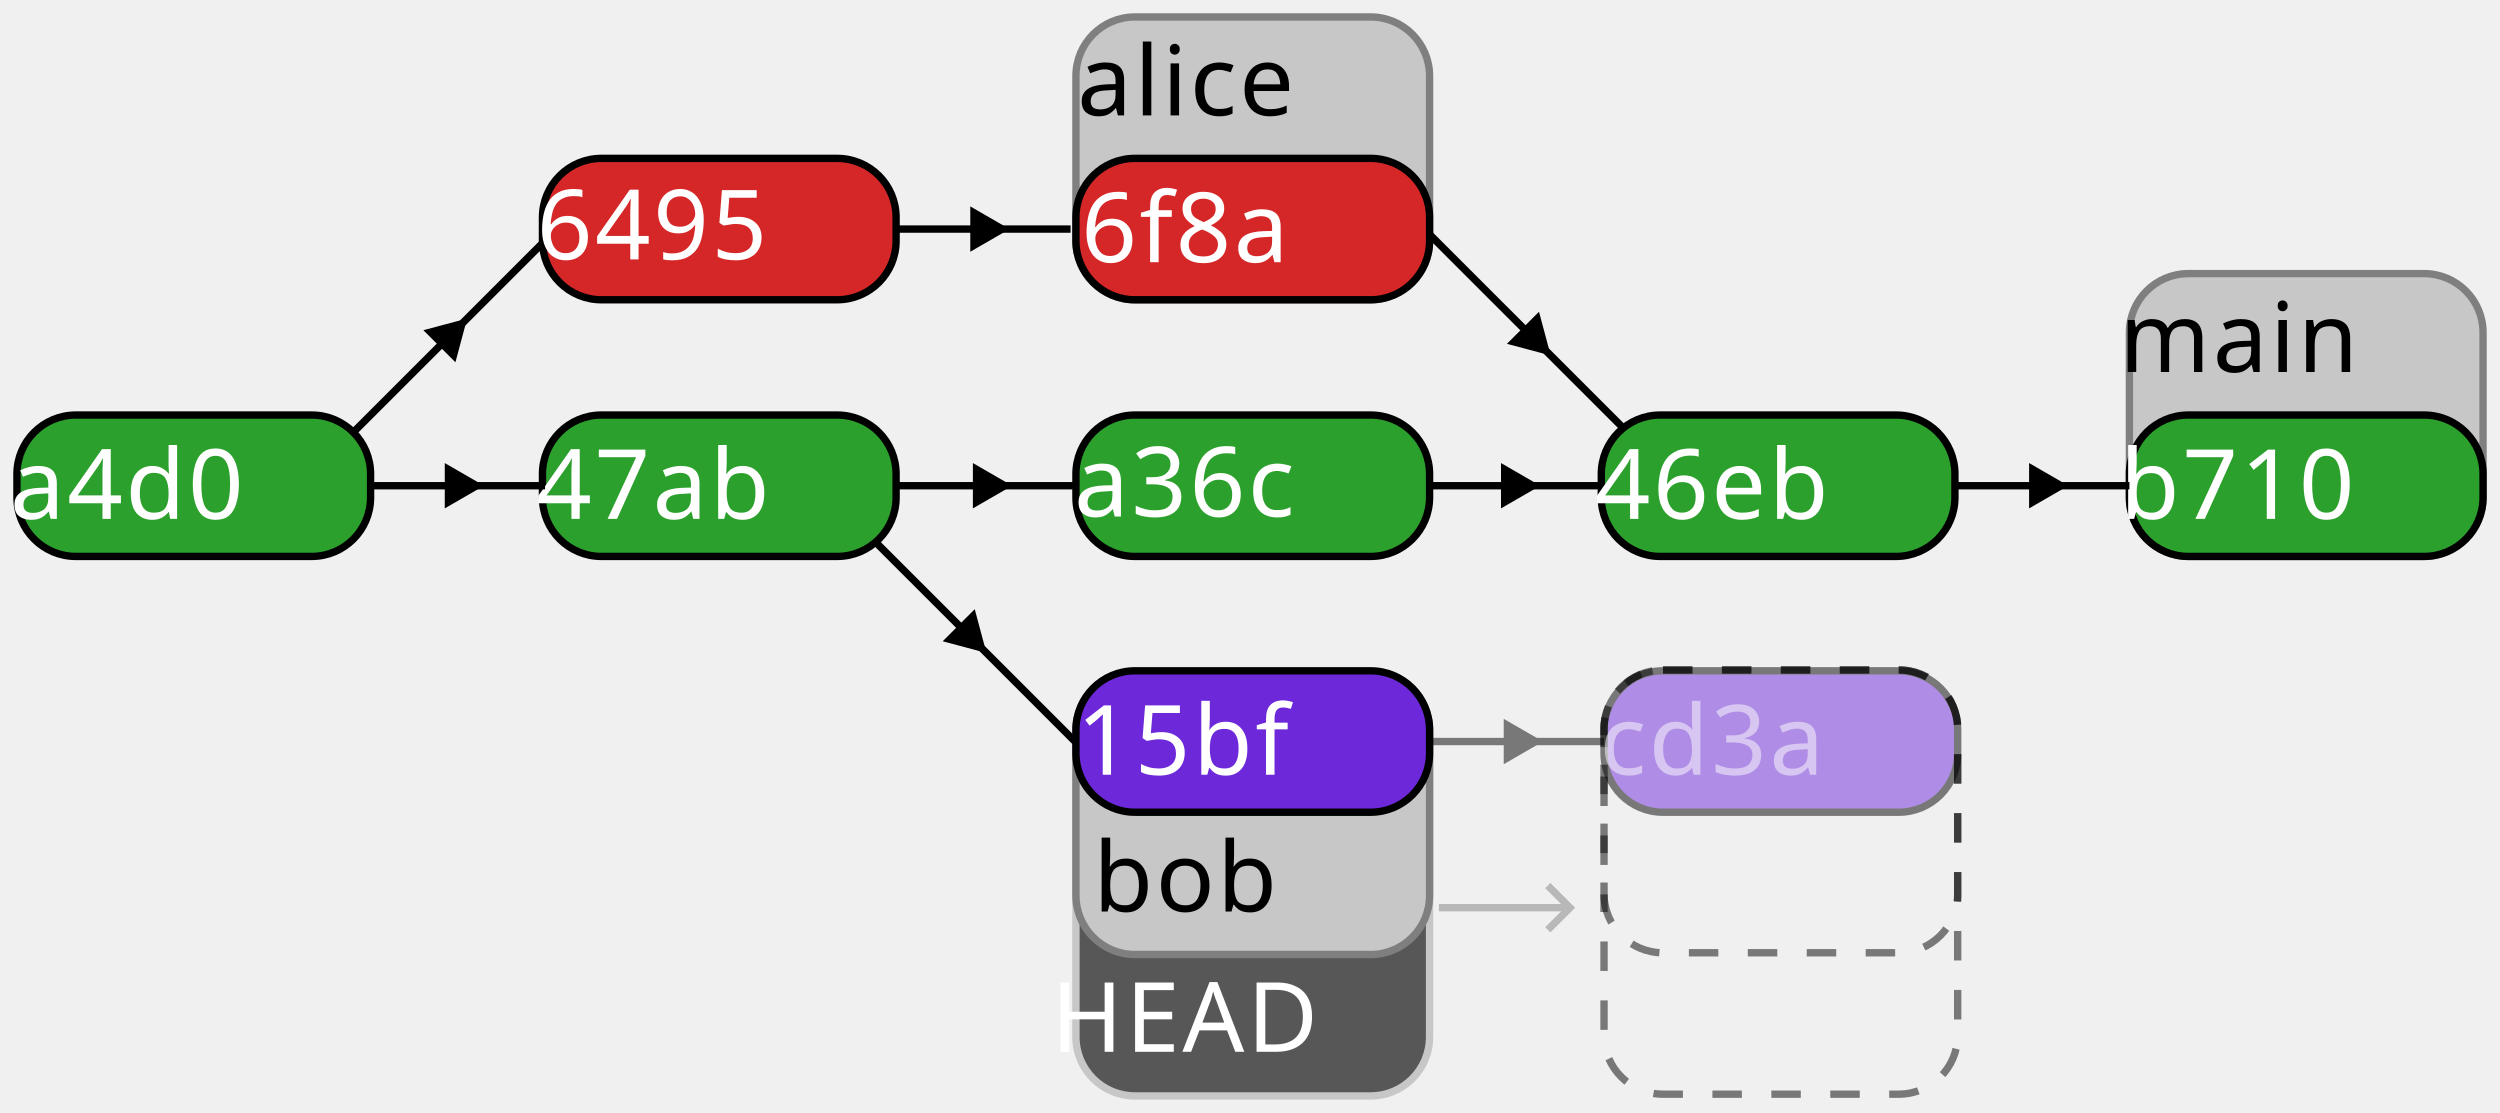
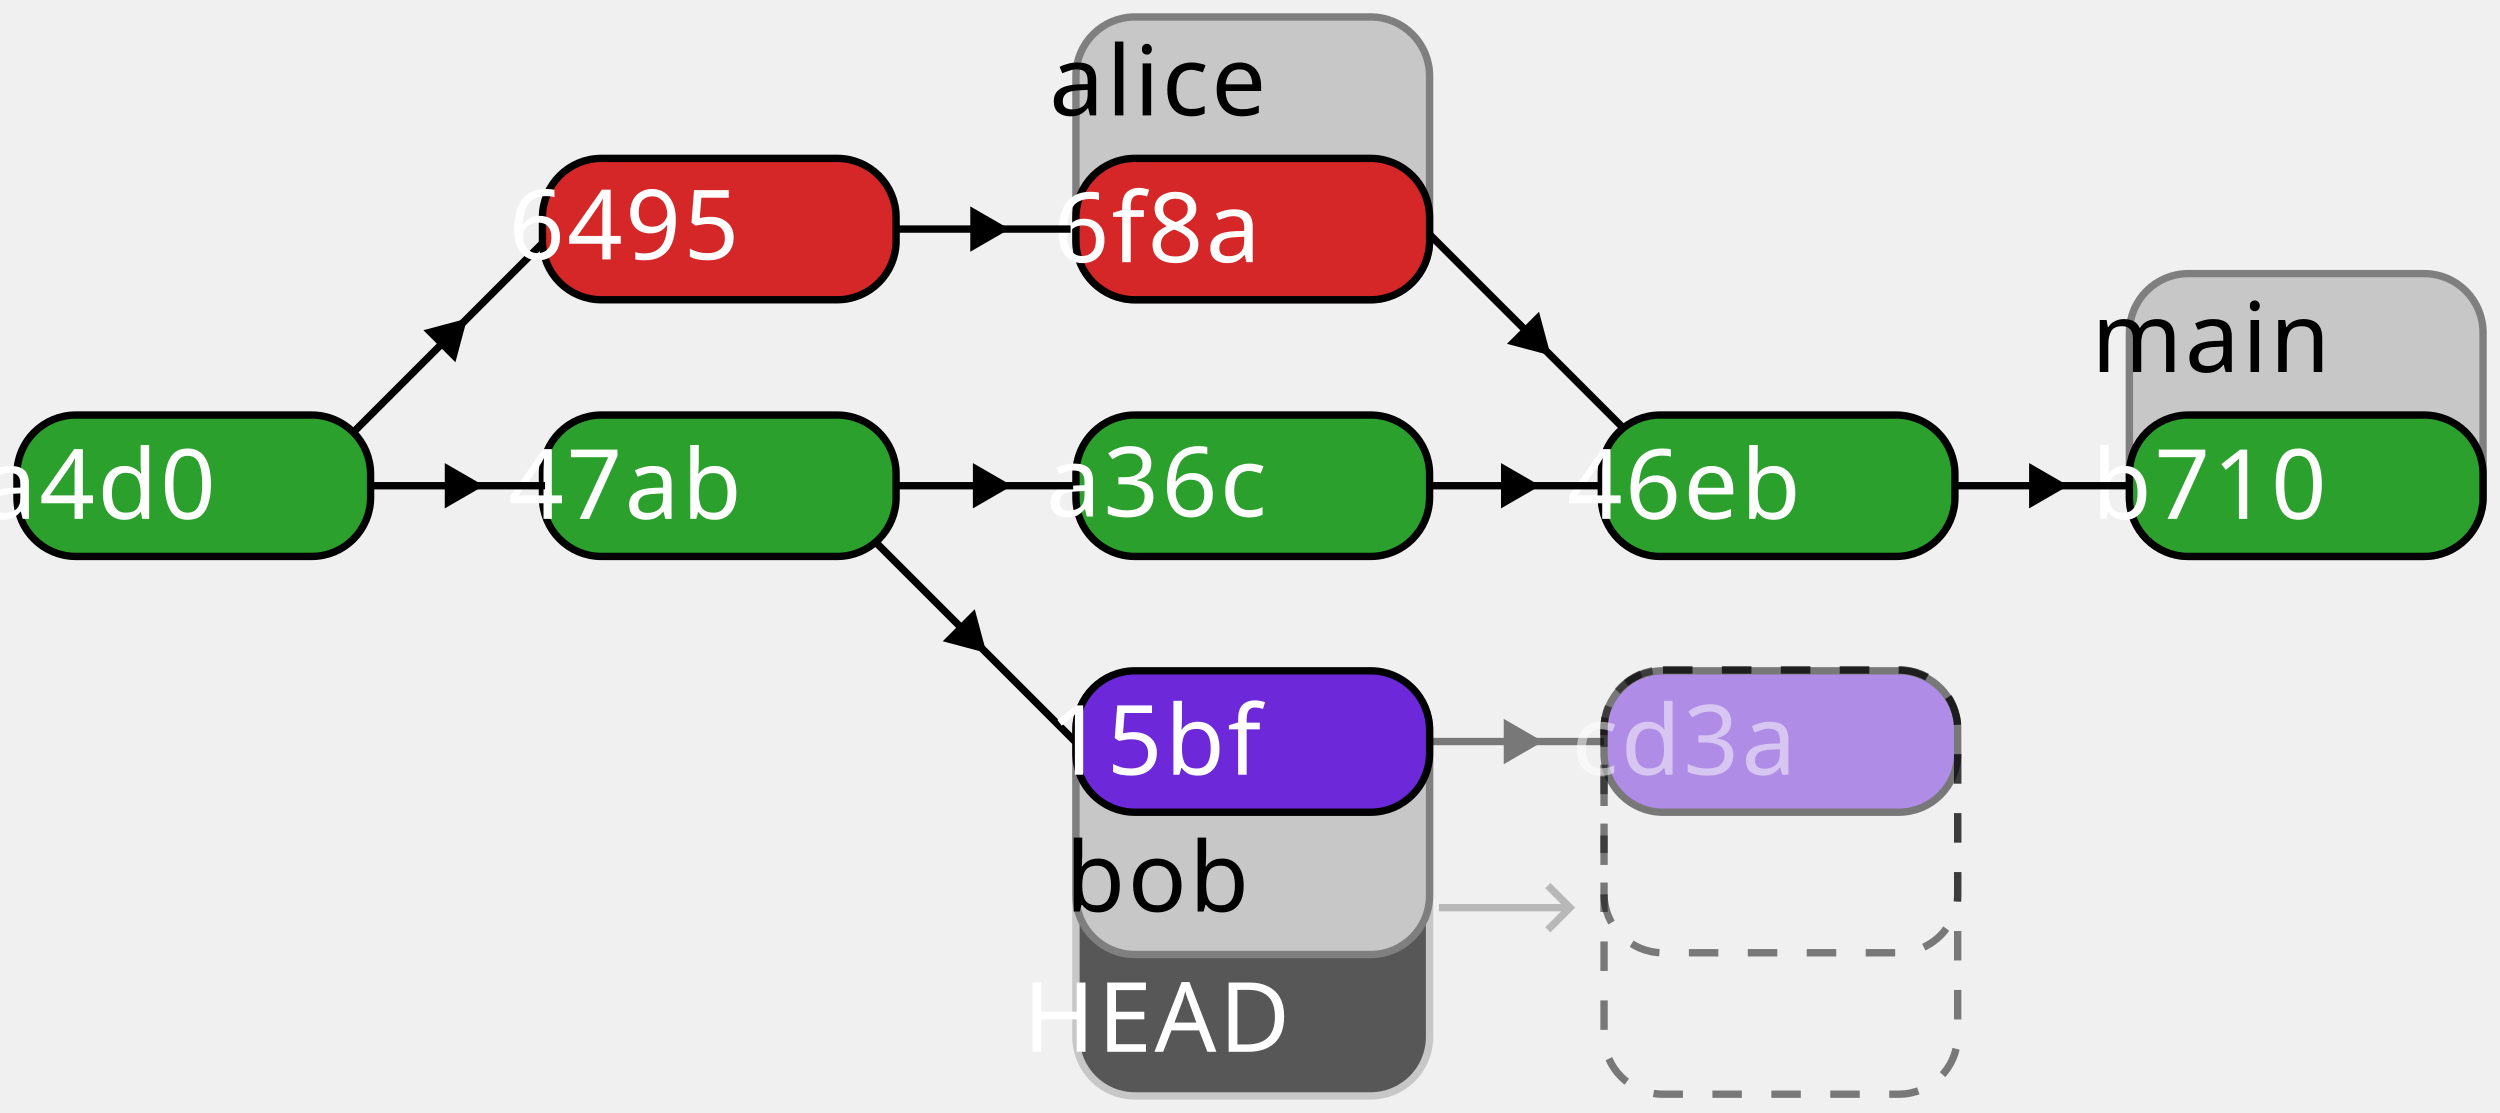
<svg xmlns="http://www.w3.org/2000/svg" width="169.661mm" height="75.525mm" viewBox="0 0 169.661 75.525" version="1.1" id="svg1">
  <defs id="defs1">
    <marker style="overflow:visible" id="ArrowWide" refX="0" refY="0" orient="auto-start-reverse" markerWidth="1" markerHeight="1" viewBox="0 0 1 1" preserveAspectRatio="xMidYMid">
      <path style="fill:none;stroke:context-stroke;stroke-width:1;stroke-linecap:butt" d="M 3,-3 0,0 3,3" transform="rotate(180,0.125,0)" id="path1" />
    </marker>
    <marker style="overflow:visible" id="Triangle" refX="0" refY="0" orient="auto-start-reverse" markerWidth="1" markerHeight="1" viewBox="0 0 1 1" preserveAspectRatio="xMidYMid">
      <path transform="scale(0.5)" style="fill:context-stroke;fill-rule:evenodd;stroke:context-stroke;stroke-width:1pt" d="M 5.77,0 -2.88,5 V -5 Z" id="path135" />
    </marker>
    <marker style="overflow:visible" id="Triangle-6" refX="0" refY="0" orient="auto-start-reverse" markerWidth="1" markerHeight="1" viewBox="0 0 1 1" preserveAspectRatio="xMidYMid">
      <path transform="scale(0.5)" style="fill:context-stroke;fill-rule:evenodd;stroke:context-stroke;stroke-width:1pt" d="M 5.77,0 -2.88,5 V -5 Z" id="path135-0" />
    </marker>
    <marker style="overflow:visible" id="Triangle-0" refX="0" refY="0" orient="auto-start-reverse" markerWidth="1" markerHeight="1" viewBox="0 0 1 1" preserveAspectRatio="xMidYMid">
      <path transform="scale(0.5)" style="fill:context-stroke;fill-rule:evenodd;stroke:context-stroke;stroke-width:1pt" d="M 5.77,0 -2.88,5 V -5 Z" id="path135-2" />
    </marker>
    <marker style="overflow:visible" id="Triangle-0-7" refX="0" refY="0" orient="auto-start-reverse" markerWidth="1" markerHeight="1" viewBox="0 0 1 1" preserveAspectRatio="xMidYMid">
      <path transform="scale(0.5)" style="fill:context-stroke;fill-rule:evenodd;stroke:context-stroke;stroke-width:1pt" d="M 5.77,0 -2.88,5 V -5 Z" id="path135-2-3" />
    </marker>
  </defs>
  <g id="layer1" transform="translate(-18.5295,-88.03162)">
-     <rect style="opacity:0.5;fill:none;stroke:#000000;stroke-width:0.5;stroke-dasharray:2,2;stroke-dashoffset:0" id="rect14" width="24" height="28.791" x="127.386" y="133.497" rx="4" ry="4" />
-     <rect style="opacity:0.5;fill:none;stroke:#000000;stroke-width:0.5;stroke-dasharray:2,2;stroke-dashoffset:0" id="rect15" width="24" height="19.194" x="127.386" y="133.497" rx="4" ry="4" />
-     <rect style="fill:#575757;stroke:#c7c7c7;stroke-width:0.5;stroke-dasharray:none" id="rect10" width="24" height="28.791" x="91.547" y="133.615" rx="4" ry="4" />
-     <rect style="fill:#c7c7c7;stroke:#7f7f7f;stroke-width:0.5;stroke-dasharray:none" id="rect9" width="24" height="19.194" x="91.547" y="133.615" rx="4" ry="4" />
-     <rect style="fill:#c7c7c7;stroke:#7f7f7f;stroke-width:0.5;stroke-dasharray:none" id="rect8" width="24" height="19.194" x="91.547" y="89.182" rx="4" ry="4" />
-     <text xml:space="preserve" style="font-style:normal;font-variant:normal;font-weight:normal;font-stretch:normal;font-size:6.6px;line-height:1;font-family:'Source Code Pro';-inkscape-font-specification:'Source Code Pro, Normal';font-variant-ligatures:normal;font-variant-caps:normal;font-variant-numeric:normal;font-variant-east-asian:normal;text-align:center;letter-spacing:0.178px;word-spacing:2.54px;writing-mode:lr-tb;direction:ltr;text-anchor:middle;fill:#ffee99;stroke:#000000;stroke-width:0.3;stroke-dasharray:none" x="103.538" y="95.877" id="text8" transform="scale(1.000158,0.9998419)">
-       <tspan id="tspan8" style="font-style:normal;font-variant:normal;font-weight:normal;font-stretch:normal;font-size:6.6px;font-family:'Source Code Pro';-inkscape-font-specification:'Source Code Pro, Normal';font-variant-ligatures:normal;font-variant-caps:normal;font-variant-numeric:normal;font-variant-east-asian:normal;text-align:center;text-anchor:middle;fill:#000000;stroke:none;stroke-width:0.3" x="103.627" y="95.877">alice</tspan>
-     </text>
-     <rect style="fill:#c7c7c7;stroke:#7f7f7f;stroke-width:0.5;stroke-dasharray:none" id="rect7" width="24" height="19.194" x="163.04" y="106.6" rx="4" ry="4" />
-     <path style="fill:#000000;stroke:#000000;stroke-width:0.5;stroke-dasharray:none;marker-mid:url(#Triangle)" d="m 115.184,103.577 7.328,7.326 7.328,7.326" id="path5" />
-     <path style="fill:#000000;stroke:#000000;stroke-width:0.5;stroke-dasharray:none;marker-mid:url(#Triangle)" d="m 76.891,123.763 7.328,7.326 7.328,7.326" id="path6" />
-     <rect style="fill:#6d28d9;stroke:#000000;stroke-width:0.5;stroke-dasharray:none" id="rect6" width="24" height="9.597" x="91.547" y="133.556" rx="4" ry="4" />
-     <text xml:space="preserve" style="font-style:normal;font-variant:normal;font-weight:normal;font-stretch:normal;font-size:6.6px;line-height:1;font-family:'Source Code Pro';-inkscape-font-specification:'Source Code Pro, Normal';font-variant-ligatures:normal;font-variant-caps:normal;font-variant-numeric:normal;font-variant-east-asian:normal;text-align:center;letter-spacing:0.178px;word-spacing:2.54px;writing-mode:lr-tb;direction:ltr;text-anchor:middle;fill:#ffffff;stroke:#000000;stroke-width:0.3;stroke-dasharray:none" x="103.335" y="140.628" id="text6" transform="scale(1.000158,0.9998418)">
-       <tspan id="tspan6" style="font-style:normal;font-variant:normal;font-weight:normal;font-stretch:normal;font-size:6.6px;font-family:'Source Code Pro';-inkscape-font-specification:'Source Code Pro, Normal';font-variant-ligatures:normal;font-variant-caps:normal;font-variant-numeric:normal;font-variant-east-asian:normal;text-align:center;text-anchor:middle;fill:#ffffff;stroke:none;stroke-width:0.3" x="103.423" y="140.628">15bf</tspan>
-     </text>
-     <rect style="fill:#2ca02c;stroke:#000000;stroke-width:0.5;stroke-dasharray:none" id="rect2-6" width="24" height="9.597" x="91.547" y="116.197" rx="4" ry="4" />
-     <text xml:space="preserve" style="font-style:normal;font-variant:normal;font-weight:normal;font-stretch:normal;font-size:6.6px;line-height:1;font-family:'Source Code Pro';-inkscape-font-specification:'Source Code Pro, Normal';font-variant-ligatures:normal;font-variant-caps:normal;font-variant-numeric:normal;font-variant-east-asian:normal;text-align:center;letter-spacing:0.178px;word-spacing:2.54px;writing-mode:lr-tb;direction:ltr;text-anchor:middle;fill:#ffffff;stroke:#000000;stroke-width:0.3;stroke-dasharray:none" x="103.446" y="123.105" id="text2-1" transform="scale(1.000158,0.9998418)">
-       <tspan id="tspan2-8" style="font-style:normal;font-variant:normal;font-weight:normal;font-stretch:normal;font-size:6.6px;font-family:'Source Code Pro';-inkscape-font-specification:'Source Code Pro, Normal';font-variant-ligatures:normal;font-variant-caps:normal;font-variant-numeric:normal;font-variant-east-asian:normal;text-align:center;text-anchor:middle;fill:#ffffff;stroke:none;stroke-width:0.3" x="103.535" y="123.105">a36c</tspan>
-     </text>
-     <path style="fill:#000000;stroke:#000000;stroke-width:0.5;stroke-dasharray:none;marker-mid:url(#Triangle-6)" d="m 79.52,120.995 h 5.92 5.92" id="path2-7" />
-     <rect style="fill:#d62728;stroke:#000000;stroke-width:0.5;stroke-dasharray:none" id="rect4" width="24" height="9.597" x="91.547" y="98.779" rx="4" ry="4" />
-     <text xml:space="preserve" style="font-style:normal;font-variant:normal;font-weight:normal;font-stretch:normal;font-size:6.6px;line-height:1;font-family:'Source Code Pro';-inkscape-font-specification:'Source Code Pro, Normal';font-variant-ligatures:normal;font-variant-caps:normal;font-variant-numeric:normal;font-variant-east-asian:normal;text-align:center;letter-spacing:0.178px;word-spacing:2.54px;writing-mode:lr-tb;direction:ltr;text-anchor:middle;fill:#ffffff;stroke:#000000;stroke-width:0.3;stroke-dasharray:none" x="103.477" y="105.845" id="text4" transform="scale(1.000158,0.9998418)">
-       <tspan id="tspan4" style="font-style:normal;font-variant:normal;font-weight:normal;font-stretch:normal;font-size:6.6px;font-family:'Source Code Pro';-inkscape-font-specification:'Source Code Pro, Normal';font-variant-ligatures:normal;font-variant-caps:normal;font-variant-numeric:normal;font-variant-east-asian:normal;text-align:center;text-anchor:middle;fill:#ffffff;stroke:none;stroke-width:0.3" x="103.566" y="105.845">6f8a</tspan>
-     </text>
-     <path style="fill:#000000;stroke:#000000;stroke-width:0.5;stroke-dasharray:none;marker-mid:url(#Triangle-6)" d="m 79.344,103.577 h 5.92 5.92" id="path4" />
-     <path style="fill:#000000;stroke:#000000;stroke-width:0.5;stroke-dasharray:none;marker-mid:url(#Triangle)" d="m 41.648,118.228 7.328,-7.326 7.328,-7.326" id="path3" />
-     <rect style="fill:#2ca02c;stroke:#000000;stroke-width:0.5;stroke-dasharray:none" id="rect1" width="24" height="9.597" x="19.679" y="116.197" rx="4" ry="4" />
-     <text xml:space="preserve" style="font-style:normal;font-variant:normal;font-weight:normal;font-stretch:normal;font-size:6.6px;line-height:1;font-family:'Source Code Pro';-inkscape-font-specification:'Source Code Pro, Normal';font-variant-ligatures:normal;font-variant-caps:normal;font-variant-numeric:normal;font-variant-east-asian:normal;text-align:center;letter-spacing:0.178px;word-spacing:2.54px;writing-mode:lr-tb;direction:ltr;text-anchor:middle;fill:#ffffff;stroke:#000000;stroke-width:0.3;stroke-dasharray:none" x="31.688" y="123.266" id="text1" transform="scale(1.000158,0.9998418)">
-       <tspan id="tspan1" style="font-style:normal;font-variant:normal;font-weight:normal;font-stretch:normal;font-size:6.6px;font-family:'Source Code Pro';-inkscape-font-specification:'Source Code Pro, Normal';font-variant-ligatures:normal;font-variant-caps:normal;font-variant-numeric:normal;font-variant-east-asian:normal;text-align:center;text-anchor:middle;fill:#ffffff;stroke:none;stroke-width:0.3" x="31.777" y="123.266">a4d0</tspan>
-     </text>
-     <rect style="fill:#2ca02c;stroke:#000000;stroke-width:0.5;stroke-dasharray:none" id="rect2" width="24" height="9.597" x="55.343" y="116.197" rx="4" ry="4" />
-     <text xml:space="preserve" style="font-style:normal;font-variant:normal;font-weight:normal;font-stretch:normal;font-size:6.6px;line-height:1;font-family:'Source Code Pro';-inkscape-font-specification:'Source Code Pro, Normal';font-variant-ligatures:normal;font-variant-caps:normal;font-variant-numeric:normal;font-variant-east-asian:normal;text-align:center;letter-spacing:0.178px;word-spacing:2.54px;writing-mode:lr-tb;direction:ltr;text-anchor:middle;fill:#ffffff;stroke:#000000;stroke-width:0.3;stroke-dasharray:none" x="67.387" y="123.266" id="text2" transform="scale(1.000158,0.9998418)">
-       <tspan id="tspan2" style="font-style:normal;font-variant:normal;font-weight:normal;font-stretch:normal;font-size:6.6px;font-family:'Source Code Pro';-inkscape-font-specification:'Source Code Pro, Normal';font-variant-ligatures:normal;font-variant-caps:normal;font-variant-numeric:normal;font-variant-east-asian:normal;text-align:center;text-anchor:middle;fill:#ffffff;stroke:none;stroke-width:0.3" x="67.476" y="123.266">47ab</tspan>
-     </text>
-     <path style="fill:#000000;stroke:#000000;stroke-width:0.5;stroke-dasharray:none;marker-mid:url(#Triangle)" d="m 43.68,120.995 h 5.92 5.92" id="path2" />
-     <rect style="fill:#2ca02c;stroke:#000000;stroke-width:0.5;stroke-dasharray:none" id="rect2-5" width="24" height="9.597" x="127.2" y="116.197" rx="4" ry="4" />
-     <text xml:space="preserve" style="font-style:normal;font-variant:normal;font-weight:normal;font-stretch:normal;font-size:6.6px;line-height:1;font-family:'Source Code Pro';-inkscape-font-specification:'Source Code Pro, Normal';font-variant-ligatures:normal;font-variant-caps:normal;font-variant-numeric:normal;font-variant-east-asian:normal;text-align:center;letter-spacing:0.178px;word-spacing:2.54px;writing-mode:lr-tb;direction:ltr;text-anchor:middle;fill:#ffffff;stroke:#000000;stroke-width:0.3;stroke-dasharray:none" x="139.232" y="123.266" id="text2-9" transform="scale(1.000158,0.9998418)">
-       <tspan id="tspan2-2" style="font-style:normal;font-variant:normal;font-weight:normal;font-stretch:normal;font-size:6.6px;font-family:'Source Code Pro';-inkscape-font-specification:'Source Code Pro, Normal';font-variant-ligatures:normal;font-variant-caps:normal;font-variant-numeric:normal;font-variant-east-asian:normal;text-align:center;text-anchor:middle;fill:#ffffff;stroke:none;stroke-width:0.3" x="139.321" y="123.266">46eb</tspan>
-     </text>
-     <path style="fill:#000000;stroke:#000000;stroke-width:0.5;stroke-dasharray:none;marker-mid:url(#Triangle-0)" d="m 115.36,120.995 h 5.92 5.92" id="path2-2" />
-     <rect style="fill:#2ca02c;stroke:#000000;stroke-width:0.5;stroke-dasharray:none" id="rect2-5-2" width="24" height="9.597" x="163.04" y="116.197" rx="4" ry="4" />
-     <text xml:space="preserve" style="font-style:normal;font-variant:normal;font-weight:normal;font-stretch:normal;font-size:6.6px;line-height:1;font-family:'Source Code Pro';-inkscape-font-specification:'Source Code Pro, Normal';font-variant-ligatures:normal;font-variant-caps:normal;font-variant-numeric:normal;font-variant-east-asian:normal;text-align:center;letter-spacing:0.178px;word-spacing:2.54px;writing-mode:lr-tb;direction:ltr;text-anchor:middle;fill:#ffffff;stroke:#000000;stroke-width:0.3;stroke-dasharray:none" x="174.884" y="123.266" id="text2-9-9" transform="scale(1.000158,0.9998418)">
-       <tspan id="tspan2-2-3" style="font-style:normal;font-variant:normal;font-weight:normal;font-stretch:normal;font-size:6.6px;font-family:'Source Code Pro';-inkscape-font-specification:'Source Code Pro, Normal';font-variant-ligatures:normal;font-variant-caps:normal;font-variant-numeric:normal;font-variant-east-asian:normal;text-align:center;text-anchor:middle;fill:#ffffff;stroke:none;stroke-width:0.3" x="174.973" y="123.266">b710</tspan>
-     </text>
-     <path style="fill:#000000;stroke:#000000;stroke-width:0.5;stroke-dasharray:none;marker-mid:url(#Triangle-0-7)" d="m 151.2,120.995 h 5.92 5.92" id="path2-2-1" />
-     <rect style="fill:#d62728;stroke:#000000;stroke-width:0.5;stroke-dasharray:none" id="rect3" width="24" height="9.597" x="55.343" y="98.779" rx="4" ry="4" />
-     <text xml:space="preserve" style="font-style:normal;font-variant:normal;font-weight:normal;font-stretch:normal;font-size:6.6px;line-height:1;font-family:'Source Code Pro';-inkscape-font-specification:'Source Code Pro, Normal';font-variant-ligatures:normal;font-variant-caps:normal;font-variant-numeric:normal;font-variant-east-asian:normal;text-align:center;letter-spacing:0.178px;word-spacing:2.54px;writing-mode:lr-tb;direction:ltr;text-anchor:middle;fill:#ffffff;stroke:#000000;stroke-width:0.3;stroke-dasharray:none" x="67.323" y="105.653" id="text3" transform="scale(1.000158,0.9998418)">
-       <tspan id="tspan3" style="font-style:normal;font-variant:normal;font-weight:normal;font-stretch:normal;font-size:6.6px;font-family:'Source Code Pro';-inkscape-font-specification:'Source Code Pro, Normal';font-variant-ligatures:normal;font-variant-caps:normal;font-variant-numeric:normal;font-variant-east-asian:normal;text-align:center;text-anchor:middle;fill:#ffffff;stroke:none;stroke-width:0.3" x="67.412" y="105.653">6495</tspan>
-     </text>
-     <text xml:space="preserve" style="font-style:normal;font-variant:normal;font-weight:normal;font-stretch:normal;font-size:6.6px;line-height:1;font-family:'Source Code Pro';-inkscape-font-specification:'Source Code Pro, Normal';font-variant-ligatures:normal;font-variant-caps:normal;font-variant-numeric:normal;font-variant-east-asian:normal;text-align:center;letter-spacing:0.178px;word-spacing:2.54px;writing-mode:lr-tb;direction:ltr;text-anchor:middle;fill:#ffee99;stroke:#000000;stroke-width:0.3;stroke-dasharray:none" x="174.986" y="113.298" id="text7" transform="scale(1.000158,0.9998419)">
-       <tspan id="tspan7" style="font-style:normal;font-variant:normal;font-weight:normal;font-stretch:normal;font-size:6.6px;font-family:'Source Code Pro';-inkscape-font-specification:'Source Code Pro, Normal';font-variant-ligatures:normal;font-variant-caps:normal;font-variant-numeric:normal;font-variant-east-asian:normal;text-align:center;text-anchor:middle;fill:#000000;stroke:none;stroke-width:0.3" x="175.074" y="113.298">main</tspan>
-     </text>
-     <text xml:space="preserve" style="font-style:normal;font-variant:normal;font-weight:normal;font-stretch:normal;font-size:6.6px;line-height:1;font-family:'Source Code Pro';-inkscape-font-specification:'Source Code Pro, Normal';font-variant-ligatures:normal;font-variant-caps:normal;font-variant-numeric:normal;font-variant-east-asian:normal;text-align:center;letter-spacing:0.178px;word-spacing:2.54px;writing-mode:lr-tb;direction:ltr;text-anchor:middle;fill:#ffee99;stroke:#000000;stroke-width:0.3;stroke-dasharray:none" x="103.504" y="149.916" id="text9" transform="scale(1.000158,0.9998419)">
-       <tspan id="tspan9" style="font-style:normal;font-variant:normal;font-weight:normal;font-stretch:normal;font-size:6.6px;font-family:'Source Code Pro';-inkscape-font-specification:'Source Code Pro, Normal';font-variant-ligatures:normal;font-variant-caps:normal;font-variant-numeric:normal;font-variant-east-asian:normal;text-align:center;text-anchor:middle;fill:#000000;stroke:none;stroke-width:0.3" x="103.593" y="149.916">bob</tspan>
-     </text>
-     <text xml:space="preserve" style="font-style:normal;font-variant:normal;font-weight:normal;font-stretch:normal;font-size:6.6px;line-height:1;font-family:'Source Code Pro';-inkscape-font-specification:'Source Code Pro, Normal';font-variant-ligatures:normal;font-variant-caps:normal;font-variant-numeric:normal;font-variant-east-asian:normal;text-align:center;letter-spacing:0.178px;word-spacing:2.54px;writing-mode:lr-tb;direction:ltr;text-anchor:middle;fill:#ffffff;stroke:#000000;stroke-width:0.3;stroke-dasharray:none" x="103.46" y="159.436" id="text10" transform="scale(1.000158,0.9998419)">
-       <tspan id="tspan10" style="font-style:normal;font-variant:normal;font-weight:normal;font-stretch:normal;font-size:6.6px;font-family:'Source Code Pro';-inkscape-font-specification:'Source Code Pro, Normal';font-variant-ligatures:normal;font-variant-caps:normal;font-variant-numeric:normal;font-variant-east-asian:normal;text-align:center;text-anchor:middle;fill:#ffffff;stroke:none;stroke-width:0.3" x="103.549" y="159.436">HEAD</tspan>
-     </text>
-     <path style="opacity:0.5;fill:#000000;stroke:#000000;stroke-width:0.5;stroke-dasharray:none;marker-mid:url(#Triangle-0-7)" d="m 115.546,138.355 h 5.92 5.92" id="path12" />
-     <path style="opacity:0.5;fill:none;stroke:#7f7f7f;stroke-width:0.5;stroke-dasharray:none;marker-end:url(#ArrowWide);paint-order:stroke markers fill" d="m 116.183,149.632 h 8.764" id="path14" />
-     <rect style="opacity:0.5;fill:#6d28d9;stroke:#000000;stroke-width:0.5;stroke-dasharray:none" id="rect12" width="24" height="9.597" x="127.386" y="133.556" rx="4" ry="4" />
-     <text xml:space="preserve" style="font-style:normal;font-variant:normal;font-weight:normal;font-stretch:normal;font-size:6.6px;line-height:1;font-family:'Source Code Pro';-inkscape-font-specification:'Source Code Pro, Normal';font-variant-ligatures:normal;font-variant-caps:normal;font-variant-numeric:normal;font-variant-east-asian:normal;text-align:center;letter-spacing:0.178px;word-spacing:2.54px;writing-mode:lr-tb;direction:ltr;text-anchor:middle;opacity:0.5;fill:#ffffff;stroke:#000000;stroke-width:0.3;stroke-dasharray:none" x="139.235" y="140.628" id="text12" transform="scale(1.000158,0.9998418)">
-       <tspan id="tspan12" style="font-style:normal;font-variant:normal;font-weight:normal;font-stretch:normal;font-size:6.6px;font-family:'Source Code Pro';-inkscape-font-specification:'Source Code Pro, Normal';font-variant-ligatures:normal;font-variant-caps:normal;font-variant-numeric:normal;font-variant-east-asian:normal;text-align:center;text-anchor:middle;fill:#ffffff;stroke:none;stroke-width:0.3" x="139.324" y="140.628">cd3a</tspan>
-     </text>
+     <g id="g1">
+       <rect style="opacity:0.5;fill:none;stroke:#000000;stroke-width:0.5;stroke-dasharray:2, 2;stroke-dashoffset:0" id="rect14" width="24" height="28.791" x="127.386" y="133.497" rx="4" ry="4" />
+       <rect style="opacity:0.5;fill:none;stroke:#000000;stroke-width:0.5;stroke-dasharray:2, 2;stroke-dashoffset:0" id="rect15" width="24" height="19.194" x="127.386" y="133.497" rx="4" ry="4" />
+       <rect style="fill:#575757;stroke:#c7c7c7;stroke-width:0.5;stroke-dasharray:none" id="rect10" width="24" height="28.791" x="91.547" y="133.615" rx="4" ry="4" />
+       <rect style="fill:#c7c7c7;stroke:#7f7f7f;stroke-width:0.5;stroke-dasharray:none" id="rect9" width="24" height="19.194" x="91.547" y="133.615" rx="4" ry="4" />
+       <rect style="fill:#c7c7c7;stroke:#7f7f7f;stroke-width:0.5;stroke-dasharray:none" id="rect8" width="24" height="19.194" x="91.547" y="89.182" rx="4" ry="4" />
+       <text xml:space="preserve" style="font-style:normal;font-variant:normal;font-weight:normal;font-stretch:normal;font-size:6.6px;line-height:1;font-family:'Source Code Pro';-inkscape-font-specification:'Source Code Pro, Normal';font-variant-ligatures:normal;font-variant-caps:normal;font-variant-numeric:normal;font-variant-east-asian:normal;text-align:center;letter-spacing:0.178px;word-spacing:2.54px;writing-mode:lr-tb;direction:ltr;text-anchor:middle;fill:#ffee99;stroke:#000000;stroke-width:0.3;stroke-dasharray:none" x="103.538" y="95.877" id="text8" transform="scale(1.000158,0.9998419)">
+         <tspan id="tspan8" style="font-style:normal;font-variant:normal;font-weight:normal;font-stretch:normal;font-size:6.6px;font-family:'Source Code Pro';-inkscape-font-specification:'Source Code Pro, Normal';font-variant-ligatures:normal;font-variant-caps:normal;font-variant-numeric:normal;font-variant-east-asian:normal;text-align:center;text-anchor:middle;fill:#000000;stroke:none;stroke-width:0.3" x="103.627" y="95.877">alice</tspan>
+       </text>
+       <rect style="fill:#c7c7c7;stroke:#7f7f7f;stroke-width:0.5;stroke-dasharray:none" id="rect7" width="24" height="19.194" x="163.04" y="106.6" rx="4" ry="4" />
+       <path style="fill:#000000;stroke:#000000;stroke-width:0.5;stroke-dasharray:none;marker-mid:url(#Triangle)" d="m 115.184,103.577 7.328,7.326 7.328,7.326" id="path5" />
+       <path style="fill:#000000;stroke:#000000;stroke-width:0.5;stroke-dasharray:none;marker-mid:url(#Triangle)" d="m 76.891,123.763 7.328,7.326 7.328,7.326" id="path6" />
+       <rect style="fill:#6d28d9;stroke:#000000;stroke-width:0.5;stroke-dasharray:none" id="rect6" width="24" height="9.597" x="91.547" y="133.556" rx="4" ry="4" />
+       <text xml:space="preserve" style="font-style:normal;font-variant:normal;font-weight:normal;font-stretch:normal;font-size:6.6px;line-height:1;font-family:'Source Code Pro';-inkscape-font-specification:'Source Code Pro, Normal';font-variant-ligatures:normal;font-variant-caps:normal;font-variant-numeric:normal;font-variant-east-asian:normal;text-align:center;letter-spacing:0.178px;word-spacing:2.54px;writing-mode:lr-tb;direction:ltr;text-anchor:middle;fill:#ffffff;stroke:#000000;stroke-width:0.3;stroke-dasharray:none" x="103.335" y="140.628" id="text6" transform="scale(1.000158,0.9998418)">
+         <tspan id="tspan6" style="font-style:normal;font-variant:normal;font-weight:normal;font-stretch:normal;font-size:6.6px;font-family:'Source Code Pro';-inkscape-font-specification:'Source Code Pro, Normal';font-variant-ligatures:normal;font-variant-caps:normal;font-variant-numeric:normal;font-variant-east-asian:normal;text-align:center;text-anchor:middle;fill:#ffffff;stroke:none;stroke-width:0.3" x="103.423" y="140.628">15bf</tspan>
+       </text>
+       <rect style="fill:#2ca02c;stroke:#000000;stroke-width:0.5;stroke-dasharray:none" id="rect2-6" width="24" height="9.597" x="91.547" y="116.197" rx="4" ry="4" />
+       <text xml:space="preserve" style="font-style:normal;font-variant:normal;font-weight:normal;font-stretch:normal;font-size:6.6px;line-height:1;font-family:'Source Code Pro';-inkscape-font-specification:'Source Code Pro, Normal';font-variant-ligatures:normal;font-variant-caps:normal;font-variant-numeric:normal;font-variant-east-asian:normal;text-align:center;letter-spacing:0.178px;word-spacing:2.54px;writing-mode:lr-tb;direction:ltr;text-anchor:middle;fill:#ffffff;stroke:#000000;stroke-width:0.3;stroke-dasharray:none" x="103.446" y="123.105" id="text2-1" transform="scale(1.000158,0.9998418)">
+         <tspan id="tspan2-8" style="font-style:normal;font-variant:normal;font-weight:normal;font-stretch:normal;font-size:6.6px;font-family:'Source Code Pro';-inkscape-font-specification:'Source Code Pro, Normal';font-variant-ligatures:normal;font-variant-caps:normal;font-variant-numeric:normal;font-variant-east-asian:normal;text-align:center;text-anchor:middle;fill:#ffffff;stroke:none;stroke-width:0.3" x="103.535" y="123.105">a36c</tspan>
+       </text>
+       <path style="fill:#000000;stroke:#000000;stroke-width:0.5;stroke-dasharray:none;marker-mid:url(#Triangle-6)" d="m 79.52,120.995 h 5.92 5.92" id="path2-7" />
+       <rect style="fill:#d62728;stroke:#000000;stroke-width:0.5;stroke-dasharray:none" id="rect4" width="24" height="9.597" x="91.547" y="98.779" rx="4" ry="4" />
+       <text xml:space="preserve" style="font-style:normal;font-variant:normal;font-weight:normal;font-stretch:normal;font-size:6.6px;line-height:1;font-family:'Source Code Pro';-inkscape-font-specification:'Source Code Pro, Normal';font-variant-ligatures:normal;font-variant-caps:normal;font-variant-numeric:normal;font-variant-east-asian:normal;text-align:center;letter-spacing:0.178px;word-spacing:2.54px;writing-mode:lr-tb;direction:ltr;text-anchor:middle;fill:#ffffff;stroke:#000000;stroke-width:0.3;stroke-dasharray:none" x="103.477" y="105.845" id="text4" transform="scale(1.000158,0.9998418)">
+         <tspan id="tspan4" style="font-style:normal;font-variant:normal;font-weight:normal;font-stretch:normal;font-size:6.6px;font-family:'Source Code Pro';-inkscape-font-specification:'Source Code Pro, Normal';font-variant-ligatures:normal;font-variant-caps:normal;font-variant-numeric:normal;font-variant-east-asian:normal;text-align:center;text-anchor:middle;fill:#ffffff;stroke:none;stroke-width:0.3" x="103.566" y="105.845">6f8a</tspan>
+       </text>
+       <path style="fill:#000000;stroke:#000000;stroke-width:0.5;stroke-dasharray:none;marker-mid:url(#Triangle-6)" d="m 79.344,103.577 h 5.92 5.92" id="path4" />
+       <path style="fill:#000000;stroke:#000000;stroke-width:0.5;stroke-dasharray:none;marker-mid:url(#Triangle)" d="m 41.648,118.228 7.328,-7.326 7.328,-7.326" id="path3" />
+       <rect style="fill:#2ca02c;stroke:#000000;stroke-width:0.5;stroke-dasharray:none" id="rect1" width="24" height="9.597" x="19.679" y="116.197" rx="4" ry="4" />
+       <text xml:space="preserve" style="font-style:normal;font-variant:normal;font-weight:normal;font-stretch:normal;font-size:6.6px;line-height:1;font-family:'Source Code Pro';-inkscape-font-specification:'Source Code Pro, Normal';font-variant-ligatures:normal;font-variant-caps:normal;font-variant-numeric:normal;font-variant-east-asian:normal;text-align:center;letter-spacing:0.178px;word-spacing:2.54px;writing-mode:lr-tb;direction:ltr;text-anchor:middle;fill:#ffffff;stroke:#000000;stroke-width:0.3;stroke-dasharray:none" x="31.688" y="123.266" id="text1" transform="scale(1.000158,0.9998418)">
+         <tspan id="tspan1" style="font-style:normal;font-variant:normal;font-weight:normal;font-stretch:normal;font-size:6.6px;font-family:'Source Code Pro';-inkscape-font-specification:'Source Code Pro, Normal';font-variant-ligatures:normal;font-variant-caps:normal;font-variant-numeric:normal;font-variant-east-asian:normal;text-align:center;text-anchor:middle;fill:#ffffff;stroke:none;stroke-width:0.3" x="31.777" y="123.266">a4d0</tspan>
+       </text>
+       <rect style="fill:#2ca02c;stroke:#000000;stroke-width:0.5;stroke-dasharray:none" id="rect2" width="24" height="9.597" x="55.343" y="116.197" rx="4" ry="4" />
+       <text xml:space="preserve" style="font-style:normal;font-variant:normal;font-weight:normal;font-stretch:normal;font-size:6.6px;line-height:1;font-family:'Source Code Pro';-inkscape-font-specification:'Source Code Pro, Normal';font-variant-ligatures:normal;font-variant-caps:normal;font-variant-numeric:normal;font-variant-east-asian:normal;text-align:center;letter-spacing:0.178px;word-spacing:2.54px;writing-mode:lr-tb;direction:ltr;text-anchor:middle;fill:#ffffff;stroke:#000000;stroke-width:0.3;stroke-dasharray:none" x="67.387" y="123.266" id="text2" transform="scale(1.000158,0.9998418)">
+         <tspan id="tspan2" style="font-style:normal;font-variant:normal;font-weight:normal;font-stretch:normal;font-size:6.6px;font-family:'Source Code Pro';-inkscape-font-specification:'Source Code Pro, Normal';font-variant-ligatures:normal;font-variant-caps:normal;font-variant-numeric:normal;font-variant-east-asian:normal;text-align:center;text-anchor:middle;fill:#ffffff;stroke:none;stroke-width:0.3" x="67.476" y="123.266">47ab</tspan>
+       </text>
+       <path style="fill:#000000;stroke:#000000;stroke-width:0.5;stroke-dasharray:none;marker-mid:url(#Triangle)" d="m 43.68,120.995 h 5.92 5.92" id="path2" />
+       <rect style="fill:#2ca02c;stroke:#000000;stroke-width:0.5;stroke-dasharray:none" id="rect2-5" width="24" height="9.597" x="127.2" y="116.197" rx="4" ry="4" />
+       <text xml:space="preserve" style="font-style:normal;font-variant:normal;font-weight:normal;font-stretch:normal;font-size:6.6px;line-height:1;font-family:'Source Code Pro';-inkscape-font-specification:'Source Code Pro, Normal';font-variant-ligatures:normal;font-variant-caps:normal;font-variant-numeric:normal;font-variant-east-asian:normal;text-align:center;letter-spacing:0.178px;word-spacing:2.54px;writing-mode:lr-tb;direction:ltr;text-anchor:middle;fill:#ffffff;stroke:#000000;stroke-width:0.3;stroke-dasharray:none" x="139.232" y="123.266" id="text2-9" transform="scale(1.000158,0.9998418)">
+         <tspan id="tspan2-2" style="font-style:normal;font-variant:normal;font-weight:normal;font-stretch:normal;font-size:6.6px;font-family:'Source Code Pro';-inkscape-font-specification:'Source Code Pro, Normal';font-variant-ligatures:normal;font-variant-caps:normal;font-variant-numeric:normal;font-variant-east-asian:normal;text-align:center;text-anchor:middle;fill:#ffffff;stroke:none;stroke-width:0.3" x="139.321" y="123.266">46eb</tspan>
+       </text>
+       <path style="fill:#000000;stroke:#000000;stroke-width:0.5;stroke-dasharray:none;marker-mid:url(#Triangle-0)" d="m 115.36,120.995 h 5.92 5.92" id="path2-2" />
+       <rect style="fill:#2ca02c;stroke:#000000;stroke-width:0.5;stroke-dasharray:none" id="rect2-5-2" width="24" height="9.597" x="163.04" y="116.197" rx="4" ry="4" />
+       <text xml:space="preserve" style="font-style:normal;font-variant:normal;font-weight:normal;font-stretch:normal;font-size:6.6px;line-height:1;font-family:'Source Code Pro';-inkscape-font-specification:'Source Code Pro, Normal';font-variant-ligatures:normal;font-variant-caps:normal;font-variant-numeric:normal;font-variant-east-asian:normal;text-align:center;letter-spacing:0.178px;word-spacing:2.54px;writing-mode:lr-tb;direction:ltr;text-anchor:middle;fill:#ffffff;stroke:#000000;stroke-width:0.3;stroke-dasharray:none" x="174.884" y="123.266" id="text2-9-9" transform="scale(1.000158,0.9998418)">
+         <tspan id="tspan2-2-3" style="font-style:normal;font-variant:normal;font-weight:normal;font-stretch:normal;font-size:6.6px;font-family:'Source Code Pro';-inkscape-font-specification:'Source Code Pro, Normal';font-variant-ligatures:normal;font-variant-caps:normal;font-variant-numeric:normal;font-variant-east-asian:normal;text-align:center;text-anchor:middle;fill:#ffffff;stroke:none;stroke-width:0.3" x="174.973" y="123.266">b710</tspan>
+       </text>
+       <path style="fill:#000000;stroke:#000000;stroke-width:0.5;stroke-dasharray:none;marker-mid:url(#Triangle-0-7)" d="m 151.2,120.995 h 5.92 5.92" id="path2-2-1" />
+       <rect style="fill:#d62728;stroke:#000000;stroke-width:0.5;stroke-dasharray:none" id="rect3" width="24" height="9.597" x="55.343" y="98.779" rx="4" ry="4" />
+       <text xml:space="preserve" style="font-style:normal;font-variant:normal;font-weight:normal;font-stretch:normal;font-size:6.6px;line-height:1;font-family:'Source Code Pro';-inkscape-font-specification:'Source Code Pro, Normal';font-variant-ligatures:normal;font-variant-caps:normal;font-variant-numeric:normal;font-variant-east-asian:normal;text-align:center;letter-spacing:0.178px;word-spacing:2.54px;writing-mode:lr-tb;direction:ltr;text-anchor:middle;fill:#ffffff;stroke:#000000;stroke-width:0.3;stroke-dasharray:none" x="67.323" y="105.653" id="text3" transform="scale(1.000158,0.9998418)">
+         <tspan id="tspan3" style="font-style:normal;font-variant:normal;font-weight:normal;font-stretch:normal;font-size:6.6px;font-family:'Source Code Pro';-inkscape-font-specification:'Source Code Pro, Normal';font-variant-ligatures:normal;font-variant-caps:normal;font-variant-numeric:normal;font-variant-east-asian:normal;text-align:center;text-anchor:middle;fill:#ffffff;stroke:none;stroke-width:0.3" x="67.412" y="105.653">6495</tspan>
+       </text>
+       <text xml:space="preserve" style="font-style:normal;font-variant:normal;font-weight:normal;font-stretch:normal;font-size:6.6px;line-height:1;font-family:'Source Code Pro';-inkscape-font-specification:'Source Code Pro, Normal';font-variant-ligatures:normal;font-variant-caps:normal;font-variant-numeric:normal;font-variant-east-asian:normal;text-align:center;letter-spacing:0.178px;word-spacing:2.54px;writing-mode:lr-tb;direction:ltr;text-anchor:middle;fill:#ffee99;stroke:#000000;stroke-width:0.3;stroke-dasharray:none" x="174.986" y="113.298" id="text7" transform="scale(1.000158,0.9998419)">
+         <tspan id="tspan7" style="font-style:normal;font-variant:normal;font-weight:normal;font-stretch:normal;font-size:6.6px;font-family:'Source Code Pro';-inkscape-font-specification:'Source Code Pro, Normal';font-variant-ligatures:normal;font-variant-caps:normal;font-variant-numeric:normal;font-variant-east-asian:normal;text-align:center;text-anchor:middle;fill:#000000;stroke:none;stroke-width:0.3" x="175.074" y="113.298">main</tspan>
+       </text>
+       <text xml:space="preserve" style="font-style:normal;font-variant:normal;font-weight:normal;font-stretch:normal;font-size:6.6px;line-height:1;font-family:'Source Code Pro';-inkscape-font-specification:'Source Code Pro, Normal';font-variant-ligatures:normal;font-variant-caps:normal;font-variant-numeric:normal;font-variant-east-asian:normal;text-align:center;letter-spacing:0.178px;word-spacing:2.54px;writing-mode:lr-tb;direction:ltr;text-anchor:middle;fill:#ffee99;stroke:#000000;stroke-width:0.3;stroke-dasharray:none" x="103.504" y="149.916" id="text9" transform="scale(1.000158,0.9998419)">
+         <tspan id="tspan9" style="font-style:normal;font-variant:normal;font-weight:normal;font-stretch:normal;font-size:6.6px;font-family:'Source Code Pro';-inkscape-font-specification:'Source Code Pro, Normal';font-variant-ligatures:normal;font-variant-caps:normal;font-variant-numeric:normal;font-variant-east-asian:normal;text-align:center;text-anchor:middle;fill:#000000;stroke:none;stroke-width:0.3" x="103.593" y="149.916">bob</tspan>
+       </text>
+       <text xml:space="preserve" style="font-style:normal;font-variant:normal;font-weight:normal;font-stretch:normal;font-size:6.6px;line-height:1;font-family:'Source Code Pro';-inkscape-font-specification:'Source Code Pro, Normal';font-variant-ligatures:normal;font-variant-caps:normal;font-variant-numeric:normal;font-variant-east-asian:normal;text-align:center;letter-spacing:0.178px;word-spacing:2.54px;writing-mode:lr-tb;direction:ltr;text-anchor:middle;fill:#ffffff;stroke:#000000;stroke-width:0.3;stroke-dasharray:none" x="103.46" y="159.436" id="text10" transform="scale(1.000158,0.9998419)">
+         <tspan id="tspan10" style="font-style:normal;font-variant:normal;font-weight:normal;font-stretch:normal;font-size:6.6px;font-family:'Source Code Pro';-inkscape-font-specification:'Source Code Pro, Normal';font-variant-ligatures:normal;font-variant-caps:normal;font-variant-numeric:normal;font-variant-east-asian:normal;text-align:center;text-anchor:middle;fill:#ffffff;stroke:none;stroke-width:0.3" x="103.549" y="159.436">HEAD</tspan>
+       </text>
+       <path style="opacity:0.5;fill:#000000;stroke:#000000;stroke-width:0.5;stroke-dasharray:none;marker-mid:url(#Triangle-0-7)" d="m 115.546,138.355 h 5.92 5.92" id="path12" />
+       <path style="opacity:0.5;fill:none;stroke:#7f7f7f;stroke-width:0.5;stroke-dasharray:none;marker-end:url(#ArrowWide);paint-order:stroke markers fill" d="m 116.183,149.632 h 8.764" id="path14" />
+       <rect style="opacity:0.5;fill:#6d28d9;stroke:#000000;stroke-width:0.5;stroke-dasharray:none" id="rect12" width="24" height="9.597" x="127.386" y="133.556" rx="4" ry="4" />
+       <text xml:space="preserve" style="font-style:normal;font-variant:normal;font-weight:normal;font-stretch:normal;font-size:6.6px;line-height:1;font-family:'Source Code Pro';-inkscape-font-specification:'Source Code Pro, Normal';font-variant-ligatures:normal;font-variant-caps:normal;font-variant-numeric:normal;font-variant-east-asian:normal;text-align:center;letter-spacing:0.178px;word-spacing:2.54px;writing-mode:lr-tb;direction:ltr;text-anchor:middle;opacity:0.5;fill:#ffffff;stroke:#000000;stroke-width:0.3;stroke-dasharray:none" x="139.235" y="140.628" id="text12" transform="scale(1.000158,0.9998418)">
+         <tspan id="tspan12" style="font-style:normal;font-variant:normal;font-weight:normal;font-stretch:normal;font-size:6.6px;font-family:'Source Code Pro';-inkscape-font-specification:'Source Code Pro, Normal';font-variant-ligatures:normal;font-variant-caps:normal;font-variant-numeric:normal;font-variant-east-asian:normal;text-align:center;text-anchor:middle;fill:#ffffff;stroke:none;stroke-width:0.3" x="139.324" y="140.628">cd3a</tspan>
+       </text>
+     </g>
  </g>
</svg>
